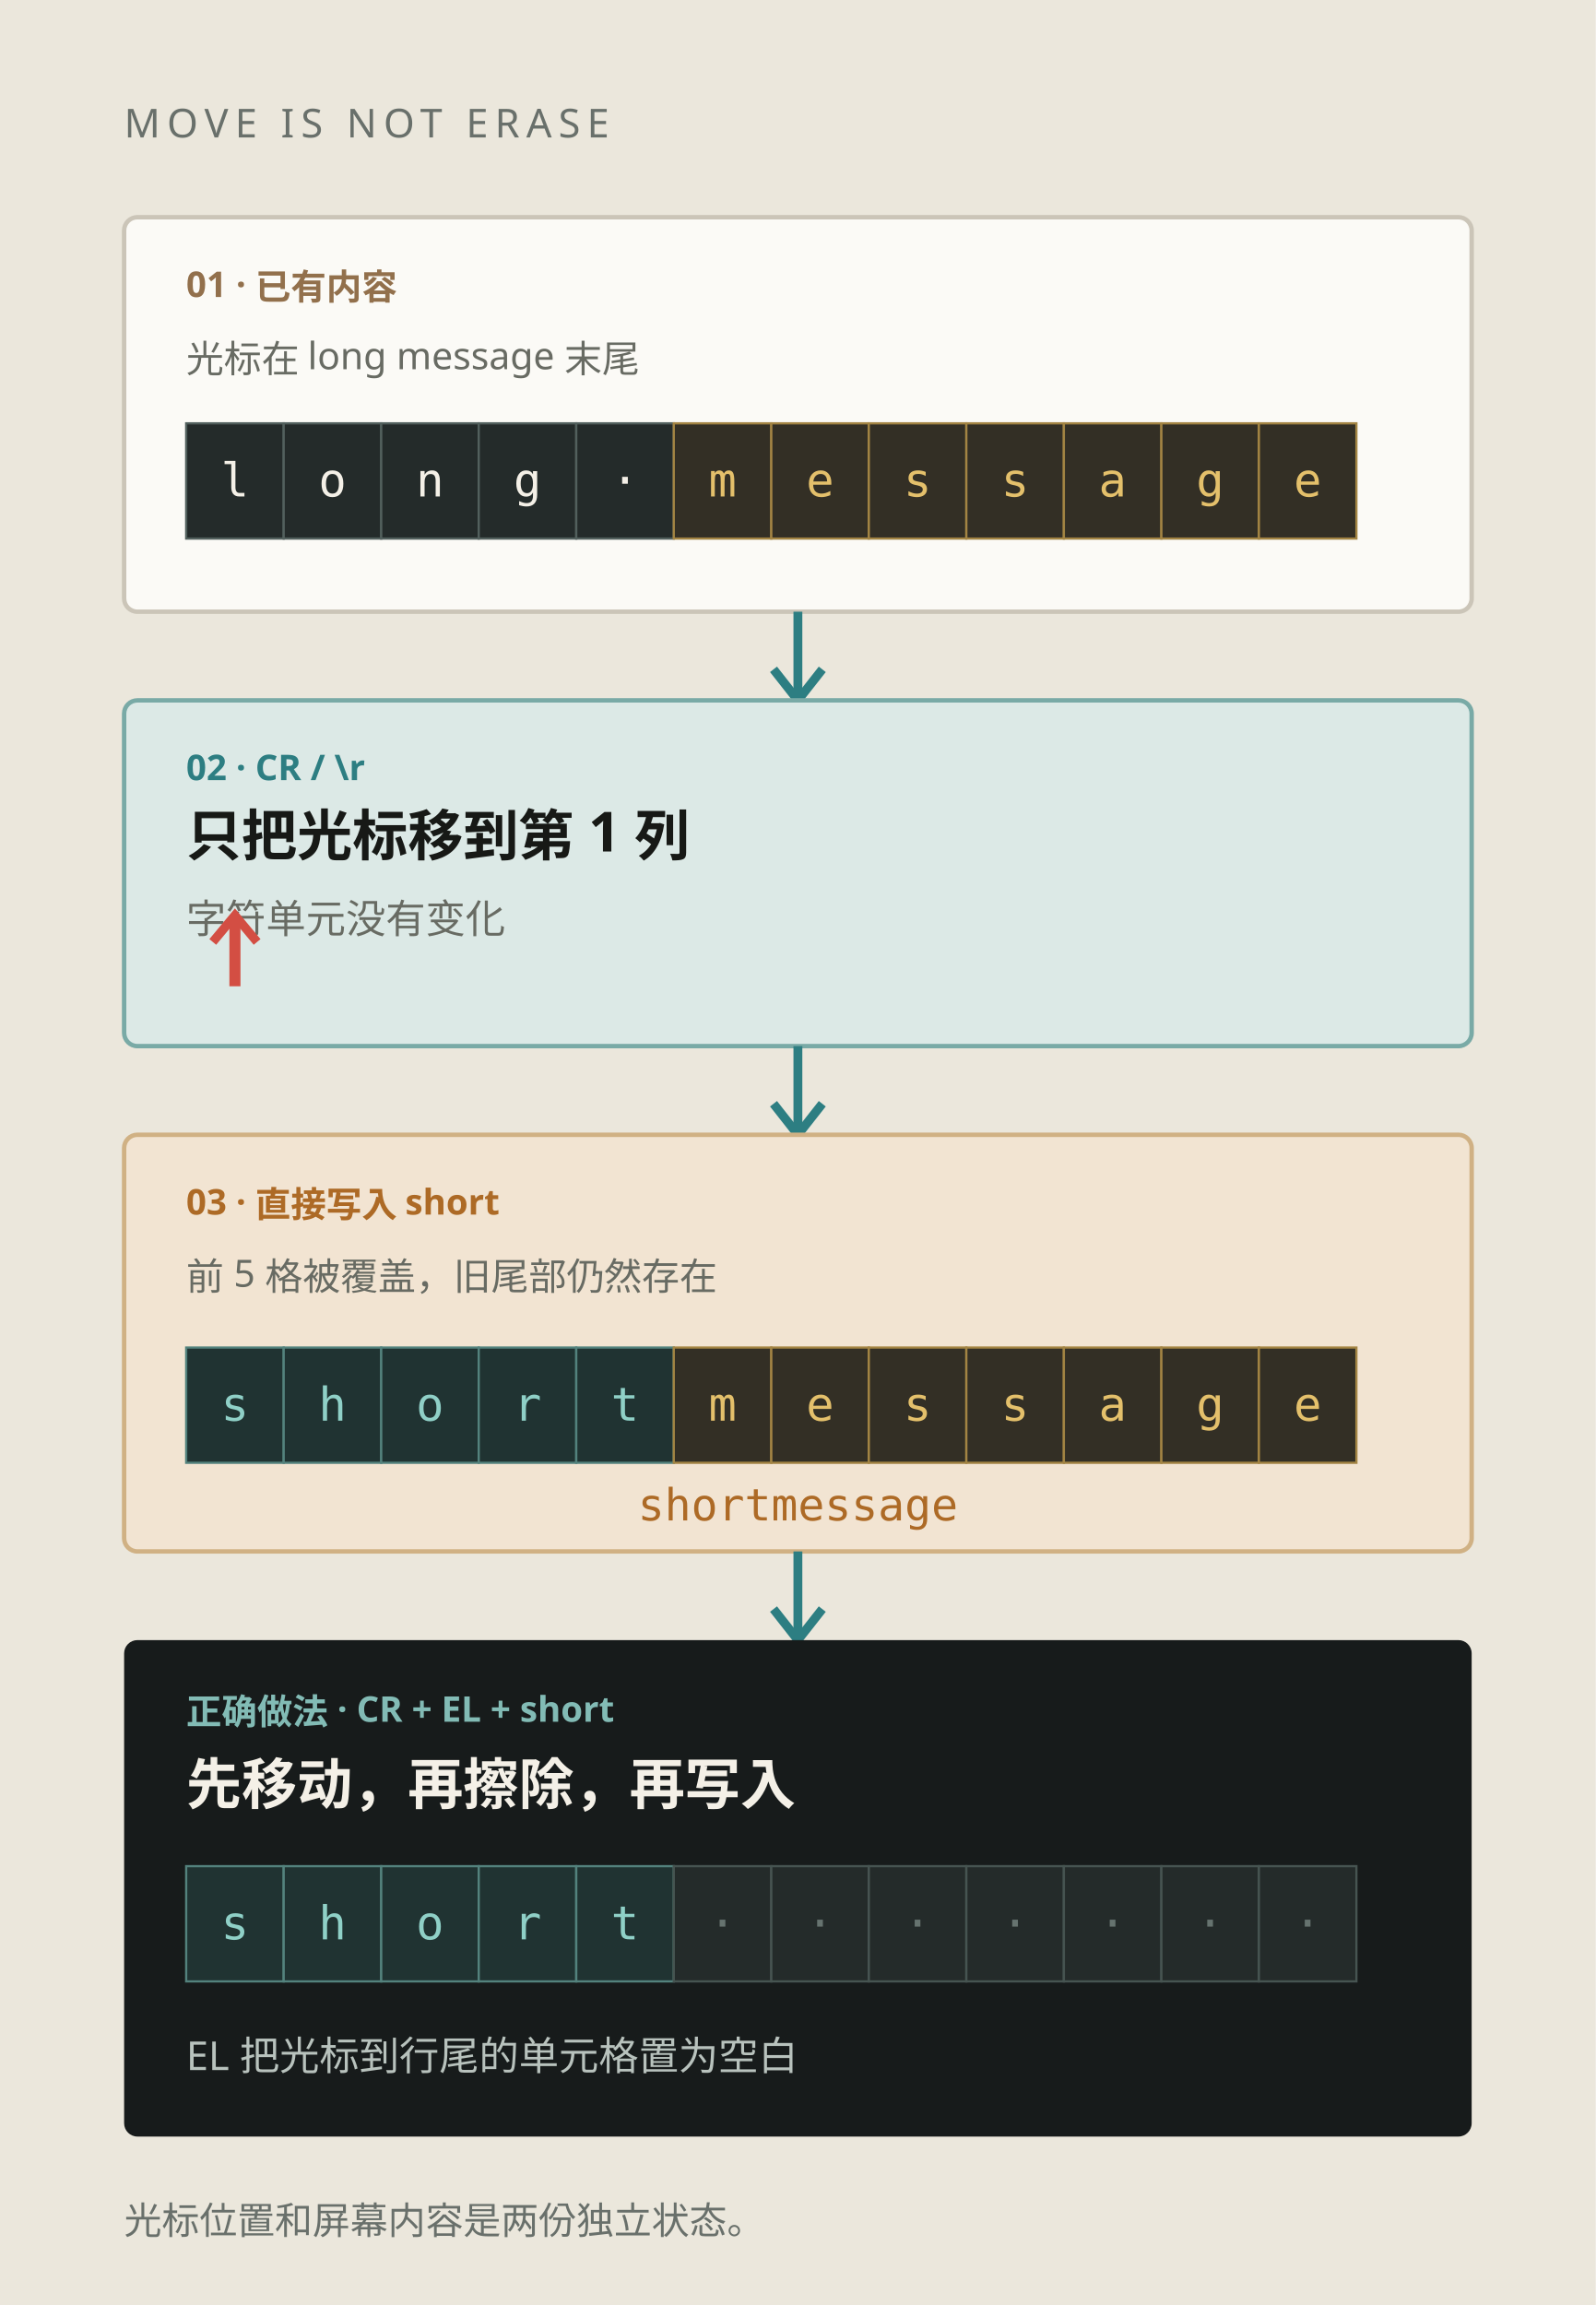
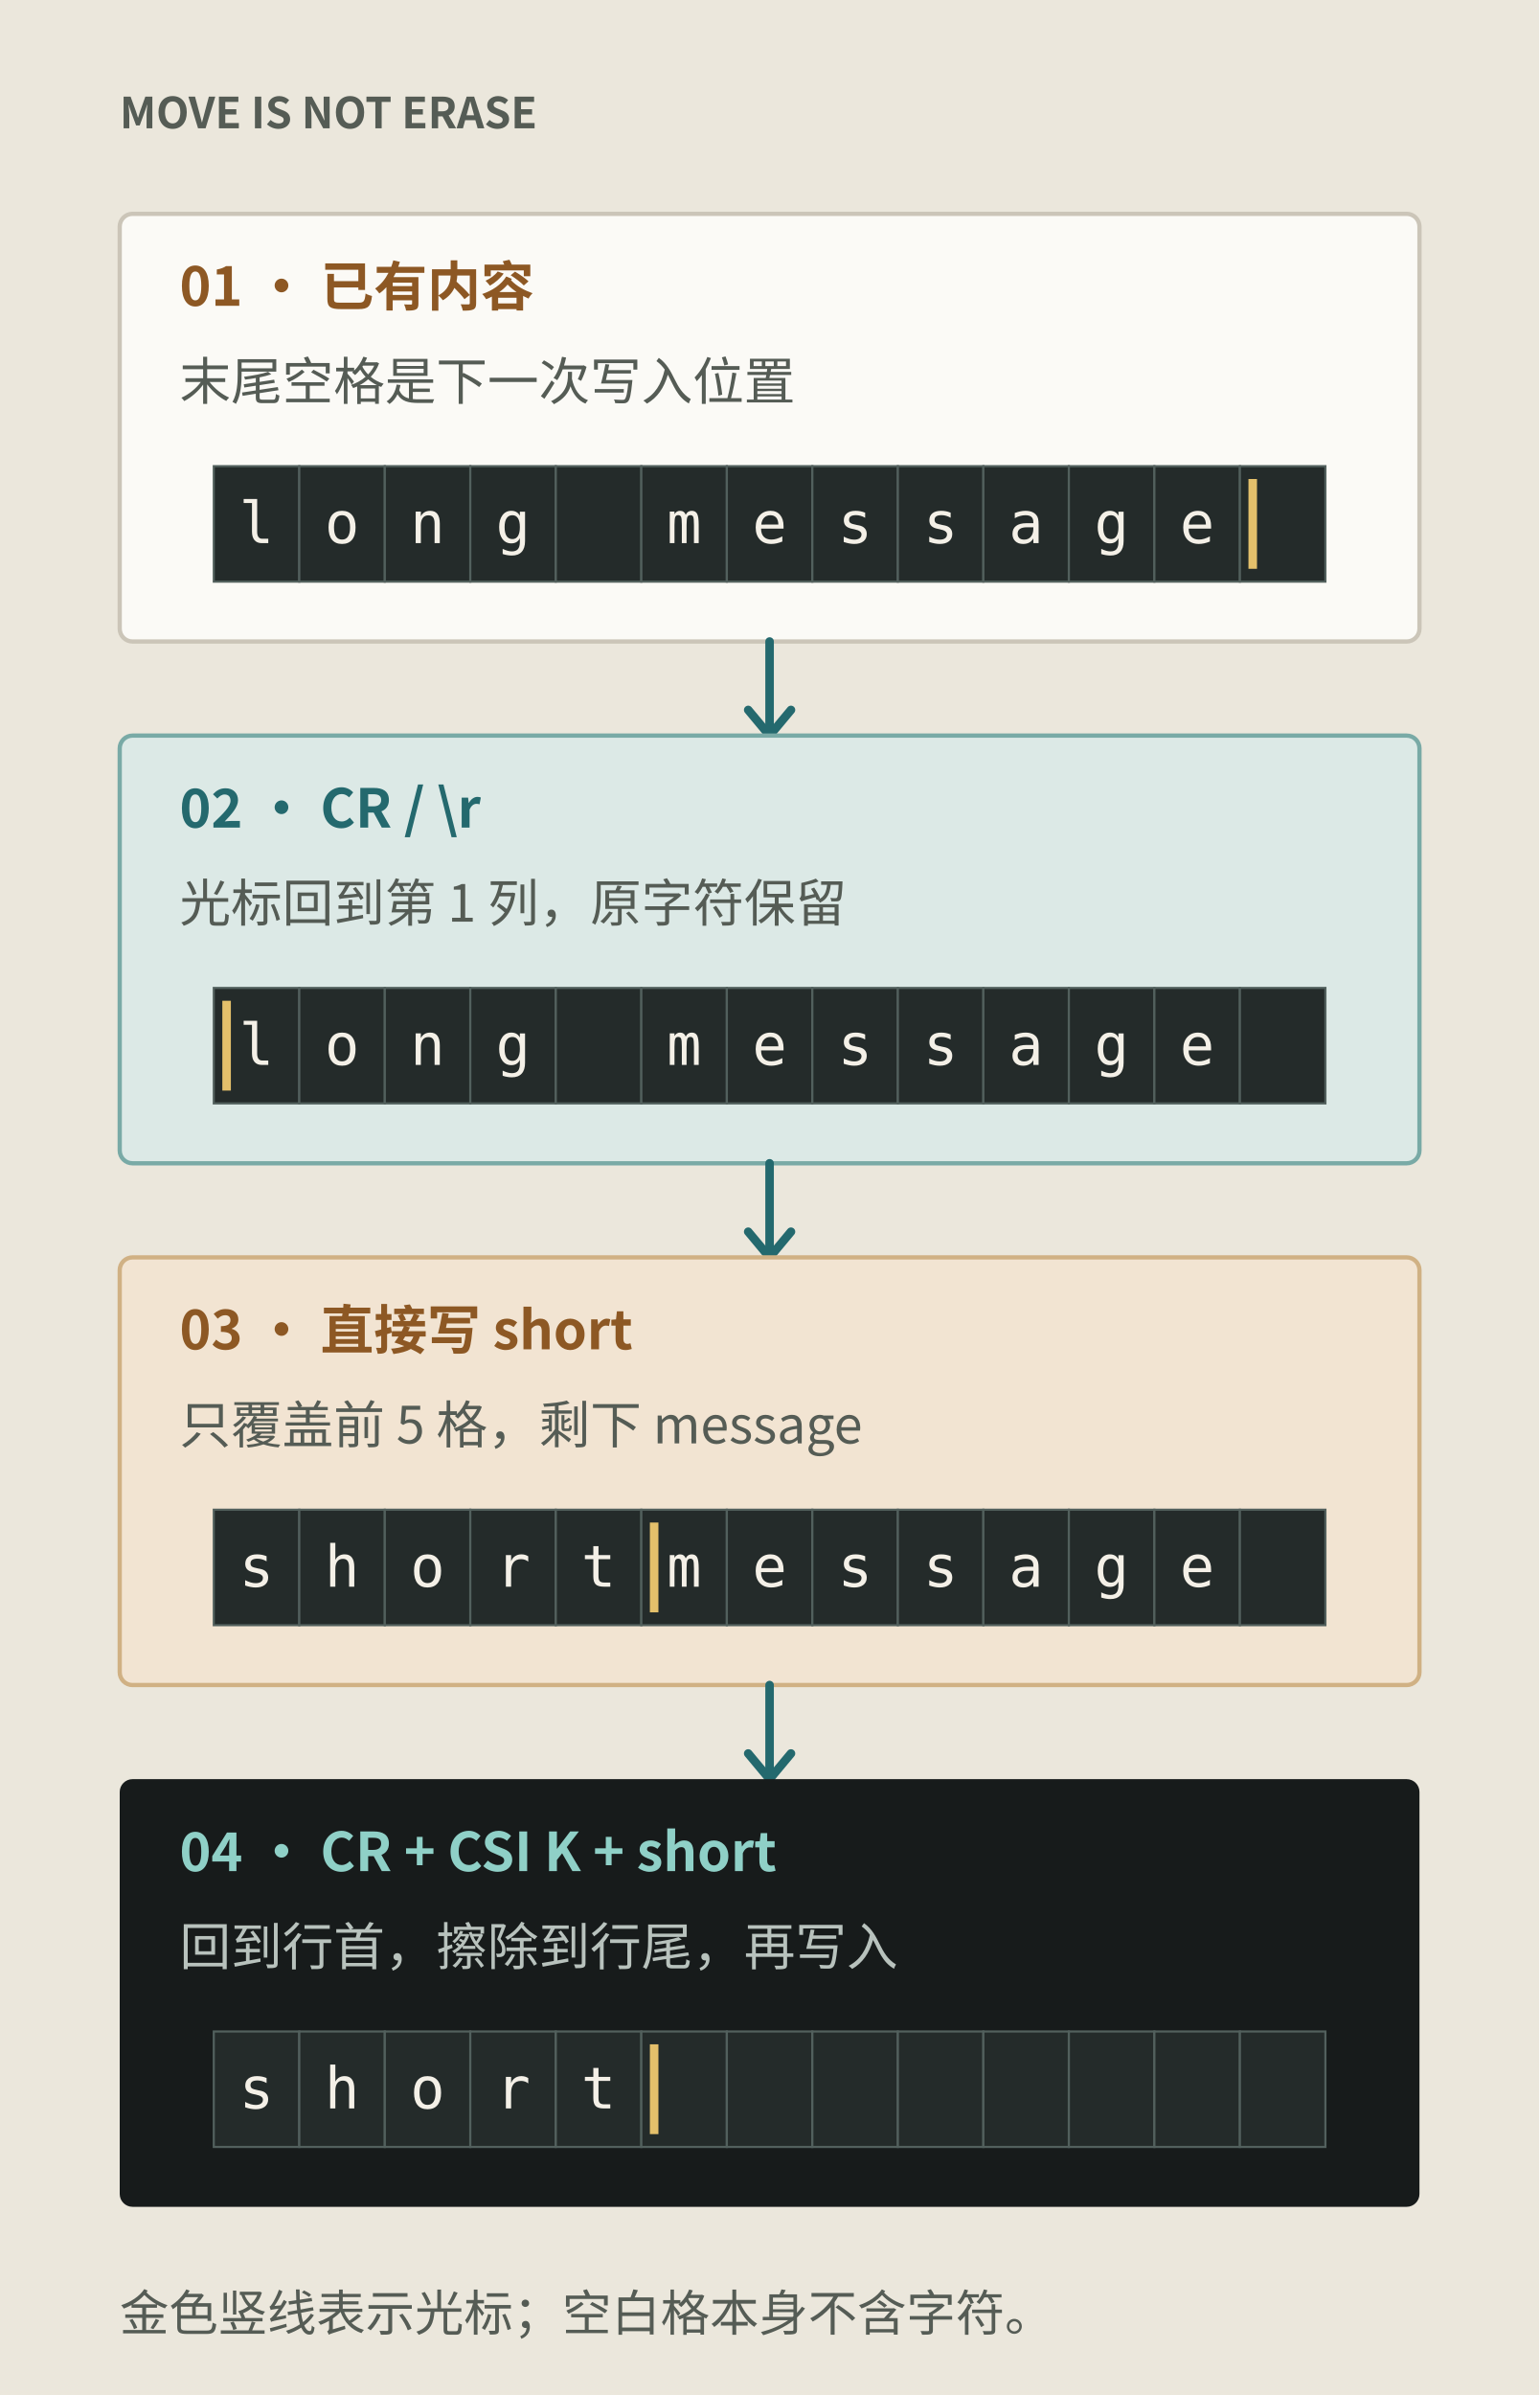
- <svg xmlns="http://www.w3.org/2000/svg" width="720" height="1040" viewBox="0 0 720 1040" role="img" aria-labelledby="title desc">
-   <rect width="720" height="1040" fill="#ebe7dc" />
-   <text x="56" y="62" fill="#69706b" font-family="system-ui,sans-serif" font-size="18" letter-spacing="3">MOVE IS NOT ERASE</text>
-   <g font-family="system-ui,sans-serif">
-     <rect x="56" y="98" width="608" height="178" rx="6" fill="#fbfaf6" stroke="#cbc5b8" stroke-width="2" />
-     <text x="84" y="134" fill="#92704c" font-size="16" font-weight="800">01 · 已有内容</text>
-     <text x="84" y="168" fill="#686b63" font-size="17">光标在 long message 末尾</text>
-     <g font-family="ui-monospace,monospace" font-size="21" text-anchor="middle">
-       <rect x="84" y="191" width="44" height="52" fill="#242b2a" stroke="#52605d" />
-       <text x="106" y="224" fill="#f4f0e7">l</text>
-       <rect x="128" y="191" width="44" height="52" fill="#242b2a" stroke="#52605d" />
-       <text x="150" y="224" fill="#f4f0e7">o</text>
-       <rect x="172" y="191" width="44" height="52" fill="#242b2a" stroke="#52605d" />
-       <text x="194" y="224" fill="#f4f0e7">n</text>
-       <rect x="216" y="191" width="44" height="52" fill="#242b2a" stroke="#52605d" />
-       <text x="238" y="224" fill="#f4f0e7">g</text>
-       <rect x="260" y="191" width="44" height="52" fill="#242b2a" stroke="#52605d" />
-       <text x="282" y="224" fill="#f4f0e7">·</text>
-       <rect x="304" y="191" width="44" height="52" fill="#332f25" stroke="#a38443" />
-       <text x="326" y="224" fill="#e4c06b">m</text>
-       <rect x="348" y="191" width="44" height="52" fill="#332f25" stroke="#a38443" />
-       <text x="370" y="224" fill="#e4c06b">e</text>
-       <rect x="392" y="191" width="44" height="52" fill="#332f25" stroke="#a38443" />
-       <text x="414" y="224" fill="#e4c06b">s</text>
-       <rect x="436" y="191" width="44" height="52" fill="#332f25" stroke="#a38443" />
-       <text x="458" y="224" fill="#e4c06b">s</text>
-       <rect x="480" y="191" width="44" height="52" fill="#332f25" stroke="#a38443" />
-       <text x="502" y="224" fill="#e4c06b">a</text>
-       <rect x="524" y="191" width="44" height="52" fill="#332f25" stroke="#a38443" />
-       <text x="546" y="224" fill="#e4c06b">g</text>
-       <rect x="568" y="191" width="44" height="52" fill="#332f25" stroke="#a38443" />
-       <text x="590" y="224" fill="#e4c06b">e</text>
-     </g>
-     <path d="M360 276v40" stroke="#2d7e82" stroke-width="4" />
-     <path d="m349 302 11 14 11-14" fill="none" stroke="#2d7e82" stroke-width="4" />
-     <rect x="56" y="316" width="608" height="156" rx="6" fill="#dce9e6" stroke="#79aaa6" stroke-width="2" />
-     <text x="84" y="352" fill="#2d7e82" font-size="16" font-weight="800">02 · CR / \r</text>
-     <text x="84" y="386" fill="#171916" font-size="25" font-weight="800">只把光标移到第 1 列</text>
-     <text x="84" y="421" fill="#686b63" font-size="18">字符单元没有变化</text>
-     <path d="M106 445v-30" stroke="#d34e43" stroke-width="5" />
-     <path d="m96 425 10-12 10 12" fill="none" stroke="#d34e43" stroke-width="4" />
-     <path d="M360 472v40" stroke="#2d7e82" stroke-width="4" />
-     <path d="m349 498 11 14 11-14" fill="none" stroke="#2d7e82" stroke-width="4" />
-     <rect x="56" y="512" width="608" height="188" rx="6" fill="#f2e4d2" stroke="#d0b184" stroke-width="2" />
-     <text x="84" y="548" fill="#ad6a26" font-size="16" font-weight="800">03 · 直接写入 short</text>
-     <text x="84" y="582" fill="#686b63" font-size="17">前 5 格被覆盖，旧尾部仍然存在</text>
-     <g font-family="ui-monospace,monospace" font-size="21" text-anchor="middle">
-       <rect x="84" y="608" width="44" height="52" fill="#203332" stroke="#53827d" />
-       <text x="106" y="641" fill="#8fd0c7">s</text>
-       <rect x="128" y="608" width="44" height="52" fill="#203332" stroke="#53827d" />
-       <text x="150" y="641" fill="#8fd0c7">h</text>
-       <rect x="172" y="608" width="44" height="52" fill="#203332" stroke="#53827d" />
-       <text x="194" y="641" fill="#8fd0c7">o</text>
-       <rect x="216" y="608" width="44" height="52" fill="#203332" stroke="#53827d" />
-       <text x="238" y="641" fill="#8fd0c7">r</text>
-       <rect x="260" y="608" width="44" height="52" fill="#203332" stroke="#53827d" />
-       <text x="282" y="641" fill="#8fd0c7">t</text>
-       <rect x="304" y="608" width="44" height="52" fill="#332f25" stroke="#a38443" />
-       <text x="326" y="641" fill="#e4c06b">m</text>
-       <rect x="348" y="608" width="44" height="52" fill="#332f25" stroke="#a38443" />
-       <text x="370" y="641" fill="#e4c06b">e</text>
-       <rect x="392" y="608" width="44" height="52" fill="#332f25" stroke="#a38443" />
-       <text x="414" y="641" fill="#e4c06b">s</text>
-       <rect x="436" y="608" width="44" height="52" fill="#332f25" stroke="#a38443" />
-       <text x="458" y="641" fill="#e4c06b">s</text>
-       <rect x="480" y="608" width="44" height="52" fill="#332f25" stroke="#a38443" />
-       <text x="502" y="641" fill="#e4c06b">a</text>
-       <rect x="524" y="608" width="44" height="52" fill="#332f25" stroke="#a38443" />
-       <text x="546" y="641" fill="#e4c06b">g</text>
-       <rect x="568" y="608" width="44" height="52" fill="#332f25" stroke="#a38443" />
-       <text x="590" y="641" fill="#e4c06b">e</text>
-     </g>
-     <text x="360" y="686" text-anchor="middle" fill="#ad6a26" font-family="ui-monospace,monospace" font-size="20">shortmessage</text>
-     <path d="M360 700v40" stroke="#2d7e82" stroke-width="4" />
-     <path d="m349 726 11 14 11-14" fill="none" stroke="#2d7e82" stroke-width="4" />
-     <rect x="56" y="740" width="608" height="224" rx="6" fill="#171b1b" />
-     <text x="84" y="778" fill="#82bbb5" font-size="16" font-weight="800">正确做法 · CR + EL + short</text>
-     <text x="84" y="814" fill="#f4f0e7" font-size="25" font-weight="800">先移动，再擦除，再写入</text>
-     <g font-family="ui-monospace,monospace" font-size="21" text-anchor="middle">
-       <rect x="84" y="842" width="44" height="52" fill="#203332" stroke="#53827d" />
-       <text x="106" y="875" fill="#8fd0c7">s</text>
-       <rect x="128" y="842" width="44" height="52" fill="#203332" stroke="#53827d" />
-       <text x="150" y="875" fill="#8fd0c7">h</text>
-       <rect x="172" y="842" width="44" height="52" fill="#203332" stroke="#53827d" />
-       <text x="194" y="875" fill="#8fd0c7">o</text>
-       <rect x="216" y="842" width="44" height="52" fill="#203332" stroke="#53827d" />
-       <text x="238" y="875" fill="#8fd0c7">r</text>
-       <rect x="260" y="842" width="44" height="52" fill="#203332" stroke="#53827d" />
-       <text x="282" y="875" fill="#8fd0c7">t</text>
-       <rect x="304" y="842" width="44" height="52" fill="#242b2a" stroke="#465451" />
-       <text x="326" y="875" fill="#66736f">·</text>
-       <rect x="348" y="842" width="44" height="52" fill="#242b2a" stroke="#465451" />
-       <text x="370" y="875" fill="#66736f">·</text>
-       <rect x="392" y="842" width="44" height="52" fill="#242b2a" stroke="#465451" />
-       <text x="414" y="875" fill="#66736f">·</text>
-       <rect x="436" y="842" width="44" height="52" fill="#242b2a" stroke="#465451" />
-       <text x="458" y="875" fill="#66736f">·</text>
-       <rect x="480" y="842" width="44" height="52" fill="#242b2a" stroke="#465451" />
-       <text x="502" y="875" fill="#66736f">·</text>
-       <rect x="524" y="842" width="44" height="52" fill="#242b2a" stroke="#465451" />
-       <text x="546" y="875" fill="#66736f">·</text>
-       <rect x="568" y="842" width="44" height="52" fill="#242b2a" stroke="#465451" />
-       <text x="590" y="875" fill="#66736f">·</text>
-     </g>
-     <text x="84" y="934" fill="#b8c2bd" font-size="18">EL 把光标到行尾的单元格置为空白</text>
-   </g>
-   <text x="56" y="1008" fill="#69706b" font-family="system-ui,sans-serif" font-size="17">光标位置和屏幕内容是两份独立状态。</text>
+ <svg xmlns="http://www.w3.org/2000/svg" width="720" height="1120" viewBox="0 0 720 1120" role="img" aria-labelledby="title desc">
+   <rect width="720" height="1120" fill="#ebe7dc" />
+   <text x="56" y="60" fill="#555c55" font-family="Noto Sans CJK SC,system-ui,sans-serif" font-size="20" font-weight="600" text-anchor="start">MOVE IS NOT ERASE</text>
+   <rect x="56" y="100" width="608" height="200" rx="6" fill="#fbfaf6" stroke="#cbc5b8" stroke-width="2" />
+   <text x="84" y="143" fill="#8d5824" font-family="Noto Sans CJK SC,system-ui,sans-serif" font-size="25" font-weight="800" text-anchor="start">01 · 已有内容</text>
+   <text x="84" y="187" fill="#555c55" font-family="Noto Sans CJK SC,system-ui,sans-serif" font-size="24" font-weight="400" text-anchor="start">末尾空格是下一次写入位置</text>
+   <rect x="100" y="218" width="40" height="54" rx="0" fill="#242b2a" stroke="#52605d" stroke-width="1" />
+   <text x="120" y="254" fill="#f4f0e7" font-family="DejaVu Sans Mono,ui-monospace,monospace" font-size="27" font-weight="500" text-anchor="middle">l</text>
+   <rect x="140" y="218" width="40" height="54" rx="0" fill="#242b2a" stroke="#52605d" stroke-width="1" />
+   <text x="160" y="254" fill="#f4f0e7" font-family="DejaVu Sans Mono,ui-monospace,monospace" font-size="27" font-weight="500" text-anchor="middle">o</text>
+   <rect x="180" y="218" width="40" height="54" rx="0" fill="#242b2a" stroke="#52605d" stroke-width="1" />
+   <text x="200" y="254" fill="#f4f0e7" font-family="DejaVu Sans Mono,ui-monospace,monospace" font-size="27" font-weight="500" text-anchor="middle">n</text>
+   <rect x="220" y="218" width="40" height="54" rx="0" fill="#242b2a" stroke="#52605d" stroke-width="1" />
+   <text x="240" y="254" fill="#f4f0e7" font-family="DejaVu Sans Mono,ui-monospace,monospace" font-size="27" font-weight="500" text-anchor="middle">g</text>
+   <rect x="260" y="218" width="40" height="54" rx="0" fill="#242b2a" stroke="#52605d" stroke-width="1" />
+   <rect x="300" y="218" width="40" height="54" rx="0" fill="#242b2a" stroke="#52605d" stroke-width="1" />
+   <text x="320" y="254" fill="#f4f0e7" font-family="DejaVu Sans Mono,ui-monospace,monospace" font-size="27" font-weight="500" text-anchor="middle">m</text>
+   <rect x="340" y="218" width="40" height="54" rx="0" fill="#242b2a" stroke="#52605d" stroke-width="1" />
+   <text x="360" y="254" fill="#f4f0e7" font-family="DejaVu Sans Mono,ui-monospace,monospace" font-size="27" font-weight="500" text-anchor="middle">e</text>
+   <rect x="380" y="218" width="40" height="54" rx="0" fill="#242b2a" stroke="#52605d" stroke-width="1" />
+   <text x="400" y="254" fill="#f4f0e7" font-family="DejaVu Sans Mono,ui-monospace,monospace" font-size="27" font-weight="500" text-anchor="middle">s</text>
+   <rect x="420" y="218" width="40" height="54" rx="0" fill="#242b2a" stroke="#52605d" stroke-width="1" />
+   <text x="440" y="254" fill="#f4f0e7" font-family="DejaVu Sans Mono,ui-monospace,monospace" font-size="27" font-weight="500" text-anchor="middle">s</text>
+   <rect x="460" y="218" width="40" height="54" rx="0" fill="#242b2a" stroke="#52605d" stroke-width="1" />
+   <text x="480" y="254" fill="#f4f0e7" font-family="DejaVu Sans Mono,ui-monospace,monospace" font-size="27" font-weight="500" text-anchor="middle">a</text>
+   <rect x="500" y="218" width="40" height="54" rx="0" fill="#242b2a" stroke="#52605d" stroke-width="1" />
+   <text x="520" y="254" fill="#f4f0e7" font-family="DejaVu Sans Mono,ui-monospace,monospace" font-size="27" font-weight="500" text-anchor="middle">g</text>
+   <rect x="540" y="218" width="40" height="54" rx="0" fill="#242b2a" stroke="#52605d" stroke-width="1" />
+   <text x="560" y="254" fill="#f4f0e7" font-family="DejaVu Sans Mono,ui-monospace,monospace" font-size="27" font-weight="500" text-anchor="middle">e</text>
+   <rect x="580" y="218" width="40" height="54" rx="0" fill="#242b2a" stroke="#52605d" stroke-width="1" />
+   <rect x="584" y="224" width="4" height="42" rx="0" fill="#e4c06b" />
+   <path d="M360 300V344" stroke="#24696e" stroke-width="4" fill="none" stroke-linejoin="round" stroke-linecap="round" />
+   <path d="M350 332L360 344l10 -12" stroke="#24696e" stroke-width="4" fill="none" stroke-linejoin="round" stroke-linecap="round" />
+   <rect x="56" y="344" width="608" height="200" rx="6" fill="#dce9e6" stroke="#79aaa6" stroke-width="2" />
+   <text x="84" y="387" fill="#24696e" font-family="Noto Sans CJK SC,system-ui,sans-serif" font-size="25" font-weight="800" text-anchor="start">02 · CR / \r</text>
+   <text x="84" y="431" fill="#555c55" font-family="Noto Sans CJK SC,system-ui,sans-serif" font-size="24" font-weight="400" text-anchor="start">光标回到第 1 列，原字符保留</text>
+   <rect x="100" y="462" width="40" height="54" rx="0" fill="#242b2a" stroke="#52605d" stroke-width="1" />
+   <text x="120" y="498" fill="#f4f0e7" font-family="DejaVu Sans Mono,ui-monospace,monospace" font-size="27" font-weight="500" text-anchor="middle">l</text>
+   <rect x="140" y="462" width="40" height="54" rx="0" fill="#242b2a" stroke="#52605d" stroke-width="1" />
+   <text x="160" y="498" fill="#f4f0e7" font-family="DejaVu Sans Mono,ui-monospace,monospace" font-size="27" font-weight="500" text-anchor="middle">o</text>
+   <rect x="180" y="462" width="40" height="54" rx="0" fill="#242b2a" stroke="#52605d" stroke-width="1" />
+   <text x="200" y="498" fill="#f4f0e7" font-family="DejaVu Sans Mono,ui-monospace,monospace" font-size="27" font-weight="500" text-anchor="middle">n</text>
+   <rect x="220" y="462" width="40" height="54" rx="0" fill="#242b2a" stroke="#52605d" stroke-width="1" />
+   <text x="240" y="498" fill="#f4f0e7" font-family="DejaVu Sans Mono,ui-monospace,monospace" font-size="27" font-weight="500" text-anchor="middle">g</text>
+   <rect x="260" y="462" width="40" height="54" rx="0" fill="#242b2a" stroke="#52605d" stroke-width="1" />
+   <rect x="300" y="462" width="40" height="54" rx="0" fill="#242b2a" stroke="#52605d" stroke-width="1" />
+   <text x="320" y="498" fill="#f4f0e7" font-family="DejaVu Sans Mono,ui-monospace,monospace" font-size="27" font-weight="500" text-anchor="middle">m</text>
+   <rect x="340" y="462" width="40" height="54" rx="0" fill="#242b2a" stroke="#52605d" stroke-width="1" />
+   <text x="360" y="498" fill="#f4f0e7" font-family="DejaVu Sans Mono,ui-monospace,monospace" font-size="27" font-weight="500" text-anchor="middle">e</text>
+   <rect x="380" y="462" width="40" height="54" rx="0" fill="#242b2a" stroke="#52605d" stroke-width="1" />
+   <text x="400" y="498" fill="#f4f0e7" font-family="DejaVu Sans Mono,ui-monospace,monospace" font-size="27" font-weight="500" text-anchor="middle">s</text>
+   <rect x="420" y="462" width="40" height="54" rx="0" fill="#242b2a" stroke="#52605d" stroke-width="1" />
+   <text x="440" y="498" fill="#f4f0e7" font-family="DejaVu Sans Mono,ui-monospace,monospace" font-size="27" font-weight="500" text-anchor="middle">s</text>
+   <rect x="460" y="462" width="40" height="54" rx="0" fill="#242b2a" stroke="#52605d" stroke-width="1" />
+   <text x="480" y="498" fill="#f4f0e7" font-family="DejaVu Sans Mono,ui-monospace,monospace" font-size="27" font-weight="500" text-anchor="middle">a</text>
+   <rect x="500" y="462" width="40" height="54" rx="0" fill="#242b2a" stroke="#52605d" stroke-width="1" />
+   <text x="520" y="498" fill="#f4f0e7" font-family="DejaVu Sans Mono,ui-monospace,monospace" font-size="27" font-weight="500" text-anchor="middle">g</text>
+   <rect x="540" y="462" width="40" height="54" rx="0" fill="#242b2a" stroke="#52605d" stroke-width="1" />
+   <text x="560" y="498" fill="#f4f0e7" font-family="DejaVu Sans Mono,ui-monospace,monospace" font-size="27" font-weight="500" text-anchor="middle">e</text>
+   <rect x="580" y="462" width="40" height="54" rx="0" fill="#242b2a" stroke="#52605d" stroke-width="1" />
+   <rect x="104" y="468" width="4" height="42" rx="0" fill="#e4c06b" />
+   <path d="M360 544V588" stroke="#24696e" stroke-width="4" fill="none" stroke-linejoin="round" stroke-linecap="round" />
+   <path d="M350 576L360 588l10 -12" stroke="#24696e" stroke-width="4" fill="none" stroke-linejoin="round" stroke-linecap="round" />
+   <rect x="56" y="588" width="608" height="200" rx="6" fill="#f2e4d2" stroke="#d0b184" stroke-width="2" />
+   <text x="84" y="631" fill="#8d5824" font-family="Noto Sans CJK SC,system-ui,sans-serif" font-size="25" font-weight="800" text-anchor="start">03 · 直接写 short</text>
+   <text x="84" y="675" fill="#555c55" font-family="Noto Sans CJK SC,system-ui,sans-serif" font-size="24" font-weight="400" text-anchor="start">只覆盖前 5 格，剩下 message</text>
+   <rect x="100" y="706" width="40" height="54" rx="0" fill="#242b2a" stroke="#52605d" stroke-width="1" />
+   <text x="120" y="742" fill="#f4f0e7" font-family="DejaVu Sans Mono,ui-monospace,monospace" font-size="27" font-weight="500" text-anchor="middle">s</text>
+   <rect x="140" y="706" width="40" height="54" rx="0" fill="#242b2a" stroke="#52605d" stroke-width="1" />
+   <text x="160" y="742" fill="#f4f0e7" font-family="DejaVu Sans Mono,ui-monospace,monospace" font-size="27" font-weight="500" text-anchor="middle">h</text>
+   <rect x="180" y="706" width="40" height="54" rx="0" fill="#242b2a" stroke="#52605d" stroke-width="1" />
+   <text x="200" y="742" fill="#f4f0e7" font-family="DejaVu Sans Mono,ui-monospace,monospace" font-size="27" font-weight="500" text-anchor="middle">o</text>
+   <rect x="220" y="706" width="40" height="54" rx="0" fill="#242b2a" stroke="#52605d" stroke-width="1" />
+   <text x="240" y="742" fill="#f4f0e7" font-family="DejaVu Sans Mono,ui-monospace,monospace" font-size="27" font-weight="500" text-anchor="middle">r</text>
+   <rect x="260" y="706" width="40" height="54" rx="0" fill="#242b2a" stroke="#52605d" stroke-width="1" />
+   <text x="280" y="742" fill="#f4f0e7" font-family="DejaVu Sans Mono,ui-monospace,monospace" font-size="27" font-weight="500" text-anchor="middle">t</text>
+   <rect x="300" y="706" width="40" height="54" rx="0" fill="#242b2a" stroke="#52605d" stroke-width="1" />
+   <text x="320" y="742" fill="#f4f0e7" font-family="DejaVu Sans Mono,ui-monospace,monospace" font-size="27" font-weight="500" text-anchor="middle">m</text>
+   <rect x="340" y="706" width="40" height="54" rx="0" fill="#242b2a" stroke="#52605d" stroke-width="1" />
+   <text x="360" y="742" fill="#f4f0e7" font-family="DejaVu Sans Mono,ui-monospace,monospace" font-size="27" font-weight="500" text-anchor="middle">e</text>
+   <rect x="380" y="706" width="40" height="54" rx="0" fill="#242b2a" stroke="#52605d" stroke-width="1" />
+   <text x="400" y="742" fill="#f4f0e7" font-family="DejaVu Sans Mono,ui-monospace,monospace" font-size="27" font-weight="500" text-anchor="middle">s</text>
+   <rect x="420" y="706" width="40" height="54" rx="0" fill="#242b2a" stroke="#52605d" stroke-width="1" />
+   <text x="440" y="742" fill="#f4f0e7" font-family="DejaVu Sans Mono,ui-monospace,monospace" font-size="27" font-weight="500" text-anchor="middle">s</text>
+   <rect x="460" y="706" width="40" height="54" rx="0" fill="#242b2a" stroke="#52605d" stroke-width="1" />
+   <text x="480" y="742" fill="#f4f0e7" font-family="DejaVu Sans Mono,ui-monospace,monospace" font-size="27" font-weight="500" text-anchor="middle">a</text>
+   <rect x="500" y="706" width="40" height="54" rx="0" fill="#242b2a" stroke="#52605d" stroke-width="1" />
+   <text x="520" y="742" fill="#f4f0e7" font-family="DejaVu Sans Mono,ui-monospace,monospace" font-size="27" font-weight="500" text-anchor="middle">g</text>
+   <rect x="540" y="706" width="40" height="54" rx="0" fill="#242b2a" stroke="#52605d" stroke-width="1" />
+   <text x="560" y="742" fill="#f4f0e7" font-family="DejaVu Sans Mono,ui-monospace,monospace" font-size="27" font-weight="500" text-anchor="middle">e</text>
+   <rect x="580" y="706" width="40" height="54" rx="0" fill="#242b2a" stroke="#52605d" stroke-width="1" />
+   <rect x="304" y="712" width="4" height="42" rx="0" fill="#e4c06b" />
+   <path d="M360 788V832" stroke="#24696e" stroke-width="4" fill="none" stroke-linejoin="round" stroke-linecap="round" />
+   <path d="M350 820L360 832l10 -12" stroke="#24696e" stroke-width="4" fill="none" stroke-linejoin="round" stroke-linecap="round" />
+   <rect x="56" y="832" width="608" height="200" rx="6" fill="#171b1b" />
+   <text x="84" y="875" fill="#8fd0c7" font-family="Noto Sans CJK SC,system-ui,sans-serif" font-size="25" font-weight="800" text-anchor="start">04 · CR + CSI K + short</text>
+   <text x="84" y="919" fill="#b8c2bd" font-family="Noto Sans CJK SC,system-ui,sans-serif" font-size="24" font-weight="400" text-anchor="start">回到行首，擦除到行尾，再写入</text>
+   <rect x="100" y="950" width="40" height="54" rx="0" fill="#242b2a" stroke="#52605d" stroke-width="1" />
+   <text x="120" y="986" fill="#f4f0e7" font-family="DejaVu Sans Mono,ui-monospace,monospace" font-size="27" font-weight="500" text-anchor="middle">s</text>
+   <rect x="140" y="950" width="40" height="54" rx="0" fill="#242b2a" stroke="#52605d" stroke-width="1" />
+   <text x="160" y="986" fill="#f4f0e7" font-family="DejaVu Sans Mono,ui-monospace,monospace" font-size="27" font-weight="500" text-anchor="middle">h</text>
+   <rect x="180" y="950" width="40" height="54" rx="0" fill="#242b2a" stroke="#52605d" stroke-width="1" />
+   <text x="200" y="986" fill="#f4f0e7" font-family="DejaVu Sans Mono,ui-monospace,monospace" font-size="27" font-weight="500" text-anchor="middle">o</text>
+   <rect x="220" y="950" width="40" height="54" rx="0" fill="#242b2a" stroke="#52605d" stroke-width="1" />
+   <text x="240" y="986" fill="#f4f0e7" font-family="DejaVu Sans Mono,ui-monospace,monospace" font-size="27" font-weight="500" text-anchor="middle">r</text>
+   <rect x="260" y="950" width="40" height="54" rx="0" fill="#242b2a" stroke="#52605d" stroke-width="1" />
+   <text x="280" y="986" fill="#f4f0e7" font-family="DejaVu Sans Mono,ui-monospace,monospace" font-size="27" font-weight="500" text-anchor="middle">t</text>
+   <rect x="300" y="950" width="40" height="54" rx="0" fill="#242b2a" stroke="#52605d" stroke-width="1" />
+   <rect x="340" y="950" width="40" height="54" rx="0" fill="#242b2a" stroke="#52605d" stroke-width="1" />
+   <rect x="380" y="950" width="40" height="54" rx="0" fill="#242b2a" stroke="#52605d" stroke-width="1" />
+   <rect x="420" y="950" width="40" height="54" rx="0" fill="#242b2a" stroke="#52605d" stroke-width="1" />
+   <rect x="460" y="950" width="40" height="54" rx="0" fill="#242b2a" stroke="#52605d" stroke-width="1" />
+   <rect x="500" y="950" width="40" height="54" rx="0" fill="#242b2a" stroke="#52605d" stroke-width="1" />
+   <rect x="540" y="950" width="40" height="54" rx="0" fill="#242b2a" stroke="#52605d" stroke-width="1" />
+   <rect x="580" y="950" width="40" height="54" rx="0" fill="#242b2a" stroke="#52605d" stroke-width="1" />
+   <rect x="304" y="956" width="4" height="42" rx="0" fill="#e4c06b" />
+   <text x="56" y="1090" fill="#555c55" font-family="Noto Sans CJK SC,system-ui,sans-serif" font-size="23" font-weight="400" text-anchor="start">金色竖线表示光标；空白格本身不含字符。</text>
</svg>
